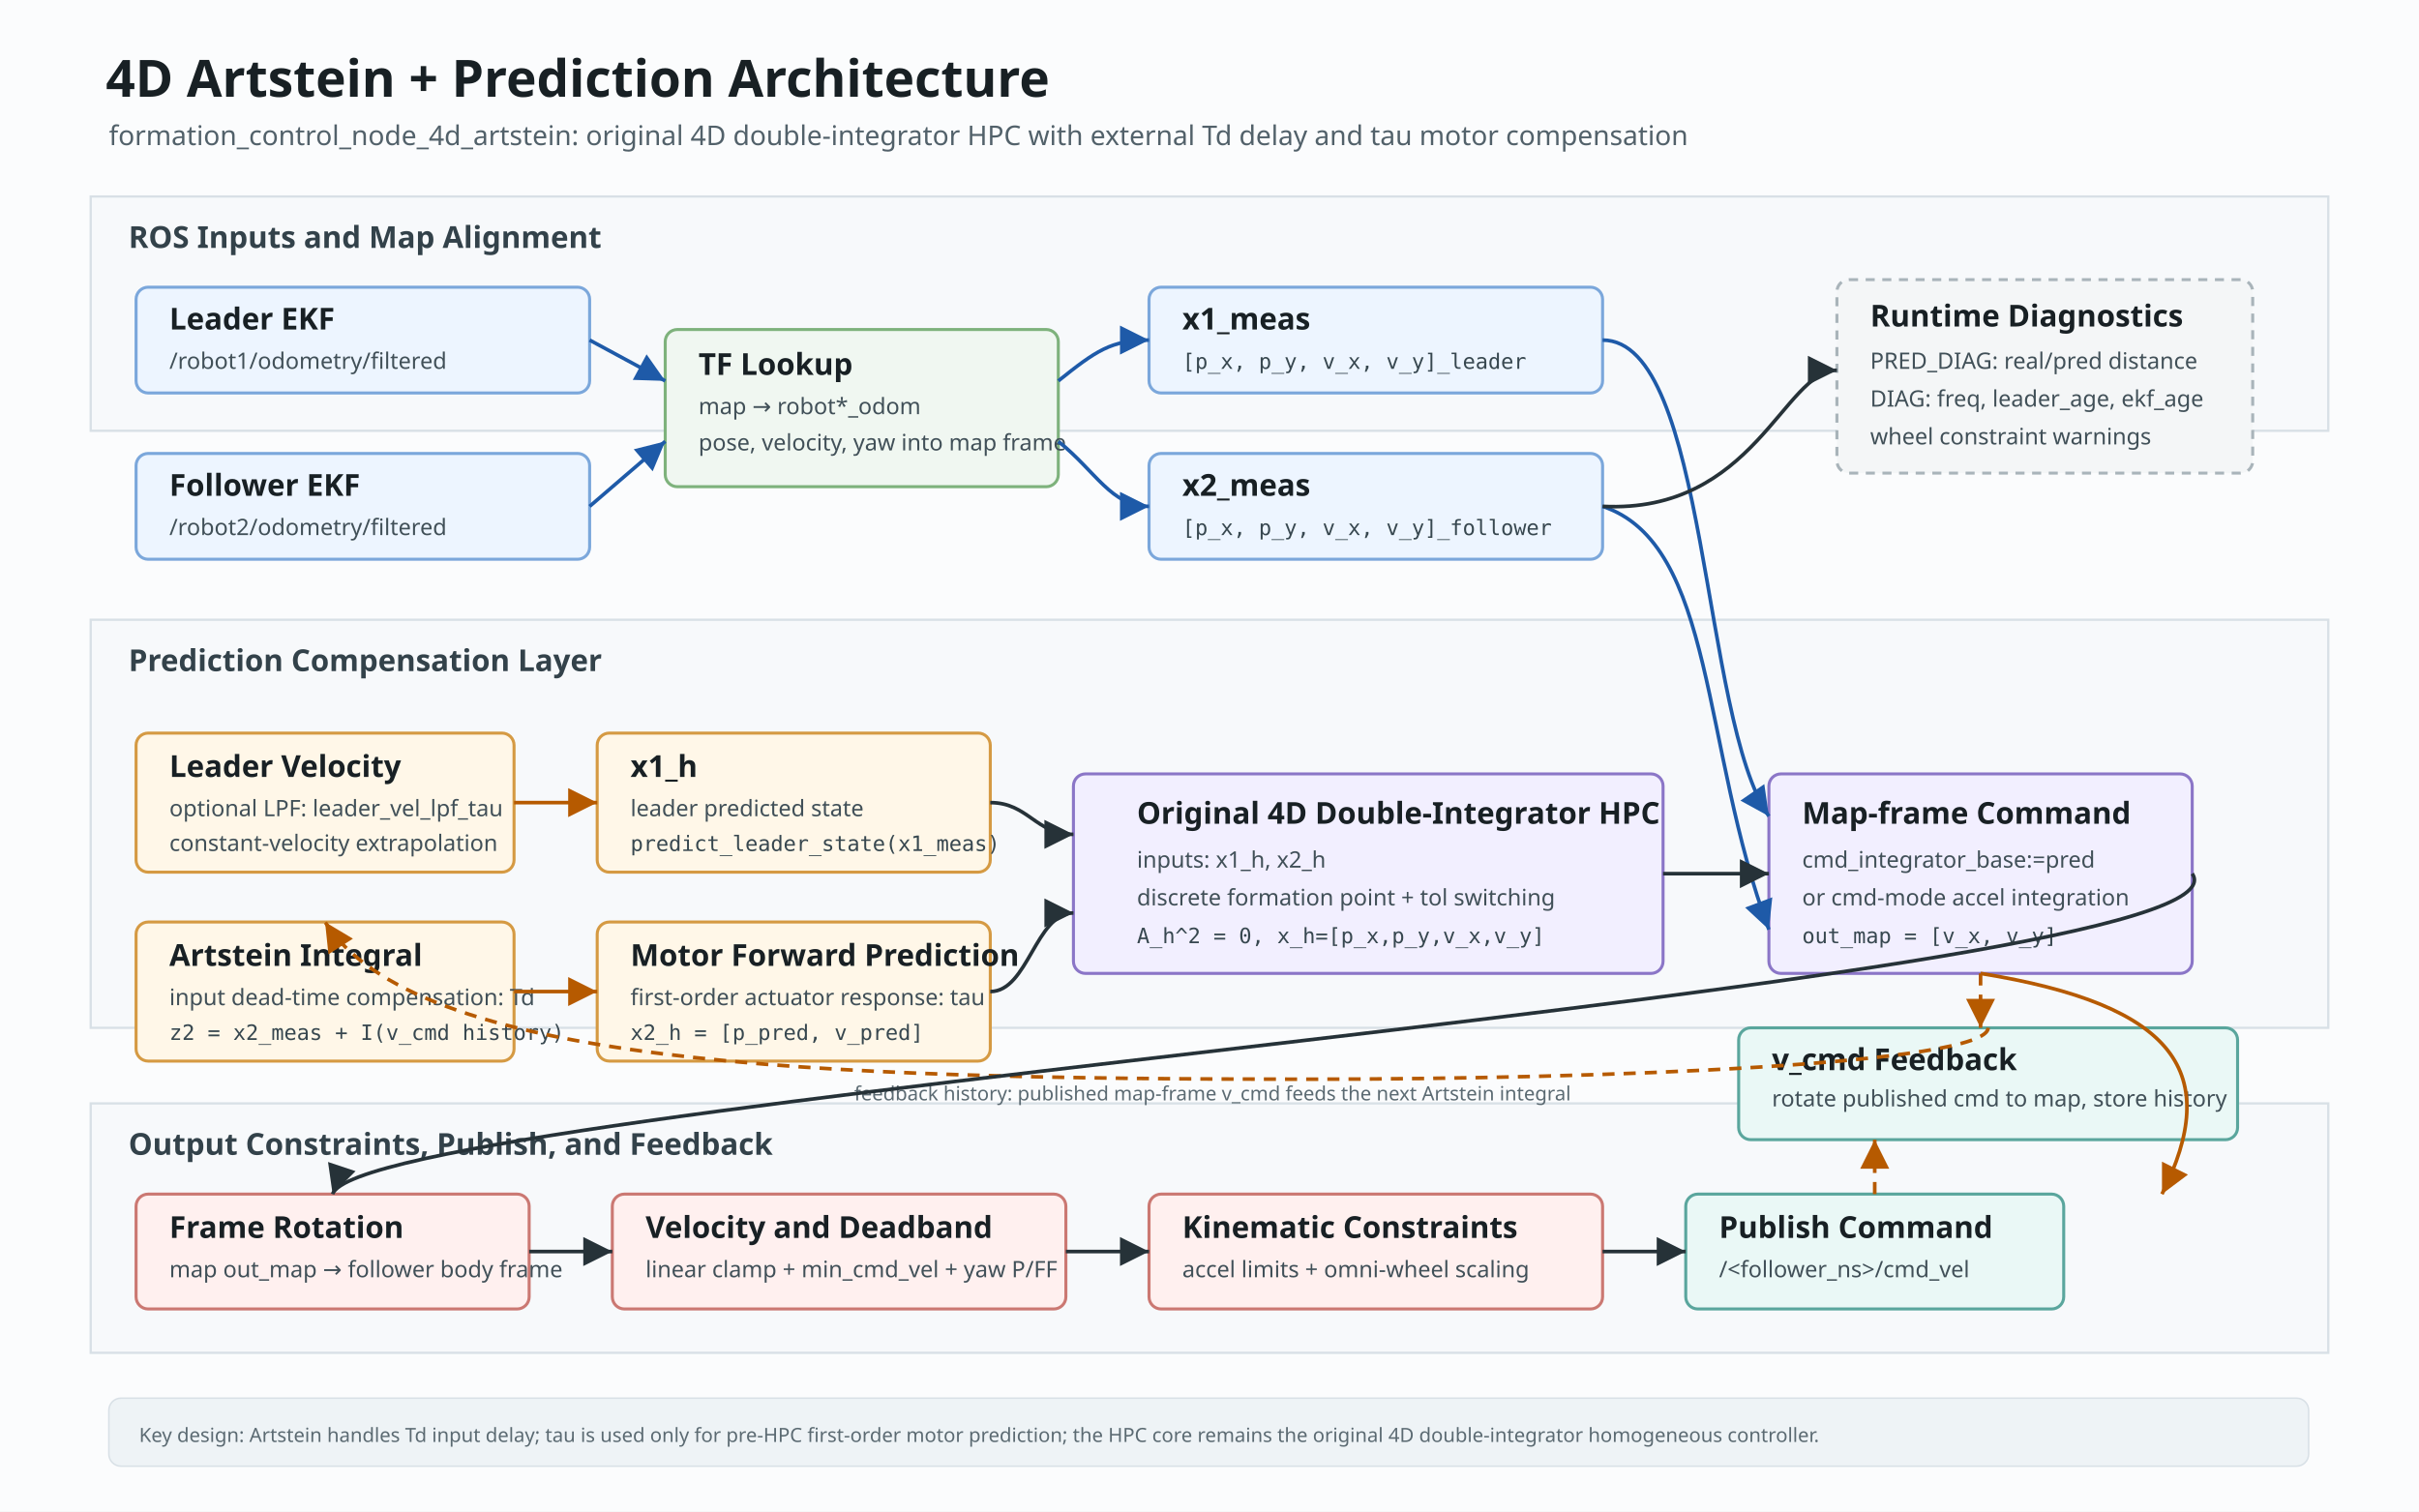
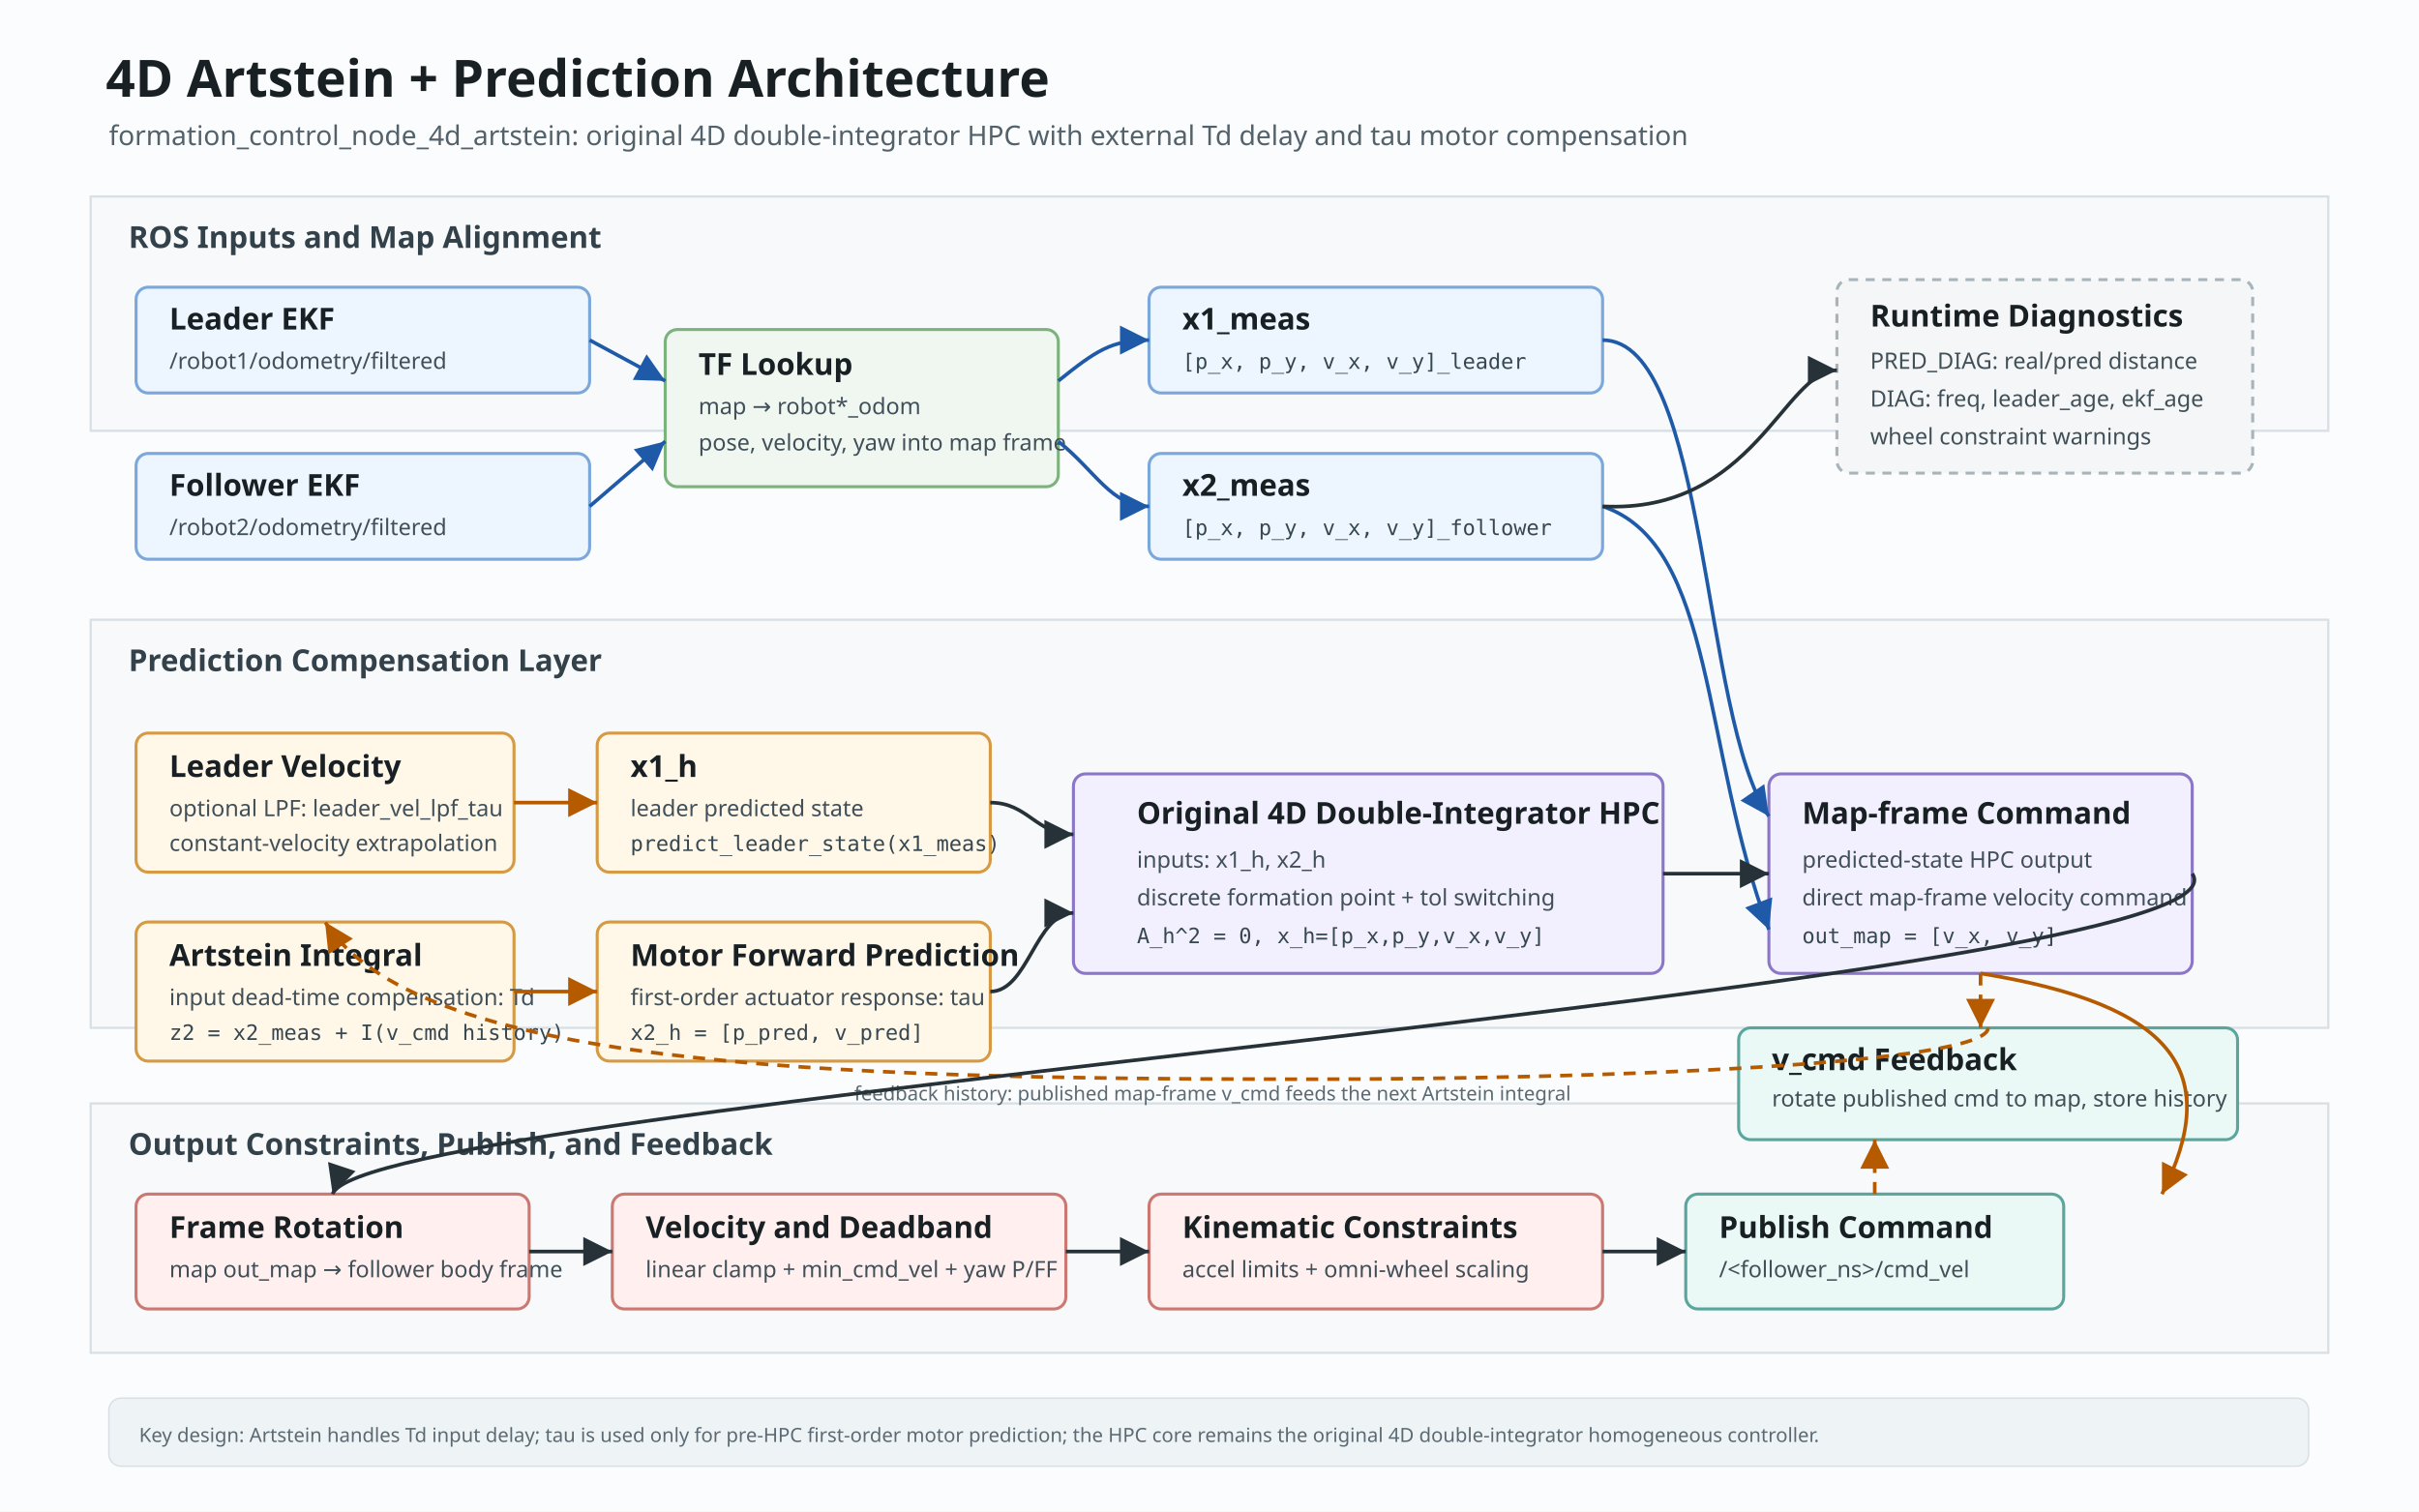
<svg xmlns="http://www.w3.org/2000/svg" width="1600" height="1000" viewBox="0 0 1600 1000" role="img" aria-labelledby="title desc">
  <defs>
    <marker id="arrow" markerWidth="12" markerHeight="12" refX="10" refY="6" orient="auto" markerUnits="strokeWidth">
      <path d="M2,2 L10,6 L2,10 Z" fill="#263238" />
    </marker>
    <marker id="arrow-blue" markerWidth="12" markerHeight="12" refX="10" refY="6" orient="auto" markerUnits="strokeWidth">
      <path d="M2,2 L10,6 L2,10 Z" fill="#1e5aa8" />
    </marker>
    <marker id="arrow-orange" markerWidth="12" markerHeight="12" refX="10" refY="6" orient="auto" markerUnits="strokeWidth">
      <path d="M2,2 L10,6 L2,10 Z" fill="#b65a00" />
    </marker>
    <style>
      text {
        font-family: "Noto Sans", "DejaVu Sans", Arial, sans-serif;
        fill: #182024;
      }
      .title {
        font-size: 34px;
        font-weight: 700;
        letter-spacing: 0;
      }
      .subtitle {
        font-size: 18px;
        fill: #52616a;
      }
      .lane-title {
        font-size: 20px;
        font-weight: 700;
        fill: #33424a;
      }
      .box-title {
        font-size: 20px;
        font-weight: 700;
      }
      .box-text {
        font-size: 15px;
        fill: #415058;
      }
      .small {
        font-size: 13px;
        fill: #5b6a72;
      }
      .formula {
        font-family: "DejaVu Sans Mono", "Consolas", monospace;
        font-size: 14px;
        fill: #37474f;
      }
      .lane {
        fill: #f7f9fb;
        stroke: #d8e0e6;
        stroke-width: 1.5;
      }
      .box {
        fill: #ffffff;
        stroke: #9fb2bf;
        stroke-width: 2;
        rx: 8;
      }
      .input {
        fill: #edf5ff;
        stroke: #7ba7db;
      }
      .tf {
        fill: #f0f7f1;
        stroke: #7eb27c;
      }
      .predict {
        fill: #fff7e8;
        stroke: #d59a43;
      }
      .hpc {
        fill: #f2efff;
        stroke: #8b76c7;
      }
      .constraint {
        fill: #fff0ef;
        stroke: #cb7872;
      }
      .output {
        fill: #eaf8f6;
        stroke: #5aa69d;
      }
      .diag {
        fill: #f4f6f7;
        stroke: #a9b4ba;
        stroke-dasharray: 6 5;
      }
      .arrow {
        fill: none;
        stroke: #263238;
        stroke-width: 2.4;
        marker-end: url(#arrow);
      }
      .blue-arrow {
        fill: none;
        stroke: #1e5aa8;
        stroke-width: 2.4;
        marker-end: url(#arrow-blue);
      }
      .orange-arrow {
        fill: none;
        stroke: #b65a00;
        stroke-width: 2.4;
        marker-end: url(#arrow-orange);
      }
      .feedback {
        fill: none;
        stroke: #b65a00;
        stroke-width: 2.4;
        stroke-dasharray: 8 6;
        marker-end: url(#arrow-orange);
      }
    </style>
  </defs>
  <rect x="0" y="0" width="1600" height="1000" fill="#fbfcfd" />
  <text x="70" y="64" class="title">4D Artstein + Prediction Architecture</text>
  <text x="72" y="96" class="subtitle">formation_control_node_4d_artstein: original 4D double-integrator HPC with external Td delay and tau motor compensation</text>
  <rect x="60" y="130" width="1480" height="155" class="lane" />
  <text x="85" y="164" class="lane-title">ROS Inputs and Map Alignment</text>
  <rect x="90" y="190" width="300" height="70" class="box input" />
  <text x="112" y="218" class="box-title">Leader EKF</text>
  <text x="112" y="244" class="box-text">/robot1/odometry/filtered</text>
  <rect x="90" y="300" width="300" height="70" class="box input" />
  <text x="112" y="328" class="box-title">Follower EKF</text>
  <text x="112" y="354" class="box-text">/robot2/odometry/filtered</text>
  <rect x="440" y="218" width="260" height="104" class="box tf" />
  <text x="462" y="248" class="box-title">TF Lookup</text>
  <text x="462" y="274" class="box-text">map → robot*_odom</text>
  <text x="462" y="298" class="box-text">pose, velocity, yaw into map frame</text>
  <rect x="760" y="190" width="300" height="70" class="box input" />
  <text x="782" y="218" class="box-title">x1_meas</text>
  <text x="782" y="244" class="formula">[p_x, p_y, v_x, v_y]_leader</text>
  <rect x="760" y="300" width="300" height="70" class="box input" />
  <text x="782" y="328" class="box-title">x2_meas</text>
  <text x="782" y="354" class="formula">[p_x, p_y, v_x, v_y]_follower</text>
  <path d="M390 225 L440 252" class="blue-arrow" />
  <path d="M390 335 L440 292" class="blue-arrow" />
  <path d="M700 252 C725 232,735 225,760 225" class="blue-arrow" />
  <path d="M700 292 C725 312,735 335,760 335" class="blue-arrow" />
  <rect x="60" y="410" width="1480" height="270" class="lane" />
  <text x="85" y="444" class="lane-title">Prediction Compensation Layer</text>
  <rect x="90" y="485" width="250" height="92" class="box predict" />
  <text x="112" y="514" class="box-title">Leader Velocity</text>
  <text x="112" y="540" class="box-text">optional LPF: leader_vel_lpf_tau</text>
  <text x="112" y="563" class="box-text">constant-velocity extrapolation</text>
  <rect x="395" y="485" width="260" height="92" class="box predict" />
  <text x="417" y="514" class="box-title">x1_h</text>
  <text x="417" y="540" class="box-text">leader predicted state</text>
  <text x="417" y="563" class="formula">predict_leader_state(x1_meas)</text>
  <rect x="90" y="610" width="250" height="92" class="box predict" />
  <text x="112" y="639" class="box-title">Artstein Integral</text>
  <text x="112" y="665" class="box-text">input dead-time compensation: Td</text>
  <text x="112" y="688" class="formula">z2 = x2_meas + I(v_cmd history)</text>
  <rect x="395" y="610" width="260" height="92" class="box predict" />
  <text x="417" y="639" class="box-title">Motor Forward Prediction</text>
  <text x="417" y="665" class="box-text">first-order actuator response: tau</text>
  <text x="417" y="688" class="formula">x2_h = [p_pred, v_pred]</text>
  <rect x="710" y="512" width="390" height="132" class="box hpc" />
  <text x="752" y="545" class="box-title">Original 4D Double-Integrator HPC</text>
  <text x="752" y="574" class="box-text">inputs: x1_h, x2_h</text>
  <text x="752" y="599" class="box-text">discrete formation point + tol switching</text>
  <text x="752" y="624" class="formula">A_h^2 = 0,  x_h=[p_x,p_y,v_x,v_y]</text>
  <rect x="1170" y="512" width="280" height="132" class="box hpc" />
  <text x="1192" y="545" class="box-title">Map-frame Command</text>
-   <text x="1192" y="574" class="box-text">cmd_integrator_base:=pred</text>
-   <text x="1192" y="599" class="box-text">or cmd-mode accel integration</text>
+   <text x="1192" y="574" class="box-text">predicted-state HPC output</text>
+   <text x="1192" y="599" class="box-text">direct map-frame velocity command</text>
  <text x="1192" y="624" class="formula">out_map = [v_x, v_y]</text>
  <path d="M1060 225 C1130 225,1125 475,1170 540" class="blue-arrow" />
  <path d="M1060 335 C1135 360,1125 495,1170 615" class="blue-arrow" />
  <path d="M340 531 L395 531" class="orange-arrow" />
  <path d="M340 656 L395 656" class="orange-arrow" />
  <path d="M655 531 C680 531,685 552,710 552" class="arrow" />
  <path d="M655 656 C680 656,685 604,710 604" class="arrow" />
  <path d="M1100 578 L1170 578" class="arrow" />
  <rect x="60" y="730" width="1480" height="165" class="lane" />
  <text x="85" y="764" class="lane-title">Output Constraints, Publish, and Feedback</text>
  <rect x="90" y="790" width="260" height="76" class="box constraint" />
  <text x="112" y="819" class="box-title">Frame Rotation</text>
  <text x="112" y="845" class="box-text">map out_map → follower body frame</text>
  <rect x="405" y="790" width="300" height="76" class="box constraint" />
  <text x="427" y="819" class="box-title">Velocity and Deadband</text>
  <text x="427" y="845" class="box-text">linear clamp + min_cmd_vel + yaw P/FF</text>
  <rect x="760" y="790" width="300" height="76" class="box constraint" />
  <text x="782" y="819" class="box-title">Kinematic Constraints</text>
  <text x="782" y="845" class="box-text">accel limits + omni-wheel scaling</text>
  <rect x="1115" y="790" width="250" height="76" class="box output" />
  <text x="1137" y="819" class="box-title">Publish Command</text>
  <text x="1137" y="845" class="box-text">/&lt;follower_ns&gt;/cmd_vel</text>
  <rect x="1150" y="680" width="330" height="74" class="box output" />
  <text x="1172" y="708" class="box-title">v_cmd Feedback</text>
  <text x="1172" y="732" class="box-text">rotate published cmd to map, store history</text>
  <path d="M1315 680 C1315 704,1060 714,865 714 C535 714,275 704,215 610" class="feedback" />
  <text x="565" y="728" class="small">feedback history: published map-frame v_cmd feeds the next Artstein integral</text>
  <path d="M1310 644 C1310 662,1310 668,1310 680" class="feedback" />
  <path d="M1310 644 C1440 665,1470 710,1430 790" class="orange-arrow" />
  <path d="M1450 578 C1500 650,240 730,220 790" class="arrow" />
  <path d="M350 828 L405 828" class="arrow" />
  <path d="M705 828 L760 828" class="arrow" />
  <path d="M1060 828 L1115 828" class="arrow" />
  <path d="M1240 790 C1240 772,1240 766,1240 754" class="feedback" />
  <rect x="1215" y="185" width="275" height="128" class="box diag" />
  <text x="1237" y="216" class="box-title">Runtime Diagnostics</text>
  <text x="1237" y="244" class="box-text">PRED_DIAG: real/pred distance</text>
  <text x="1237" y="269" class="box-text">DIAG: freq, leader_age, ekf_age</text>
  <text x="1237" y="294" class="box-text">wheel constraint warnings</text>
  <path d="M1060 335 C1160 340,1180 245,1215 245" class="arrow" />
  <rect x="72" y="925" width="1455" height="45" fill="#eef3f6" stroke="#d8e0e6" rx="8" />
  <text x="92" y="954" class="small">Key design: Artstein handles Td input delay; tau is used only for pre-HPC first-order motor prediction; the HPC core remains the original 4D double-integrator homogeneous controller.</text>
</svg>
